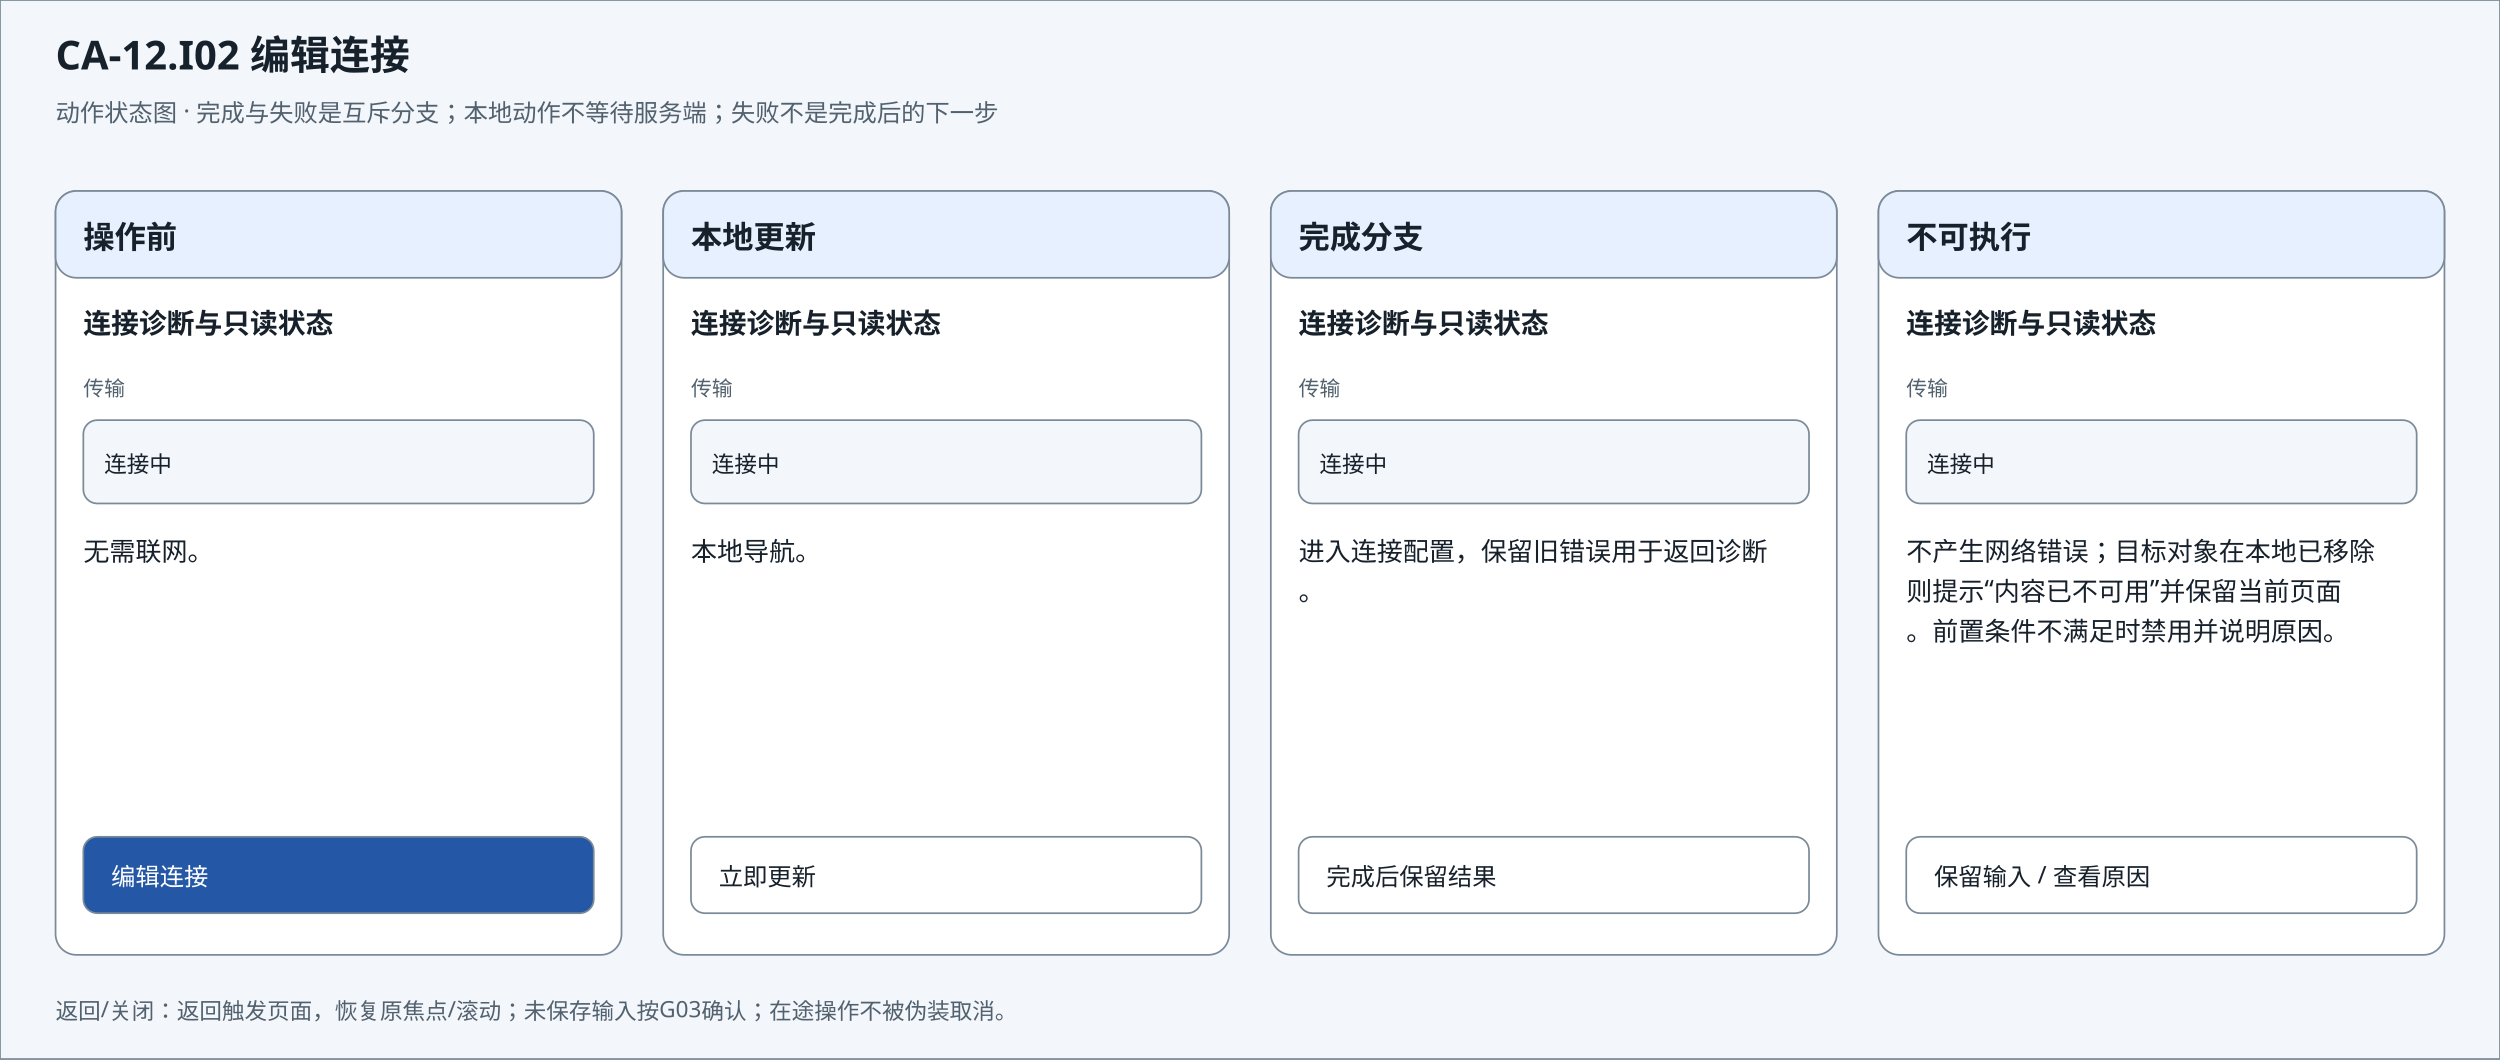
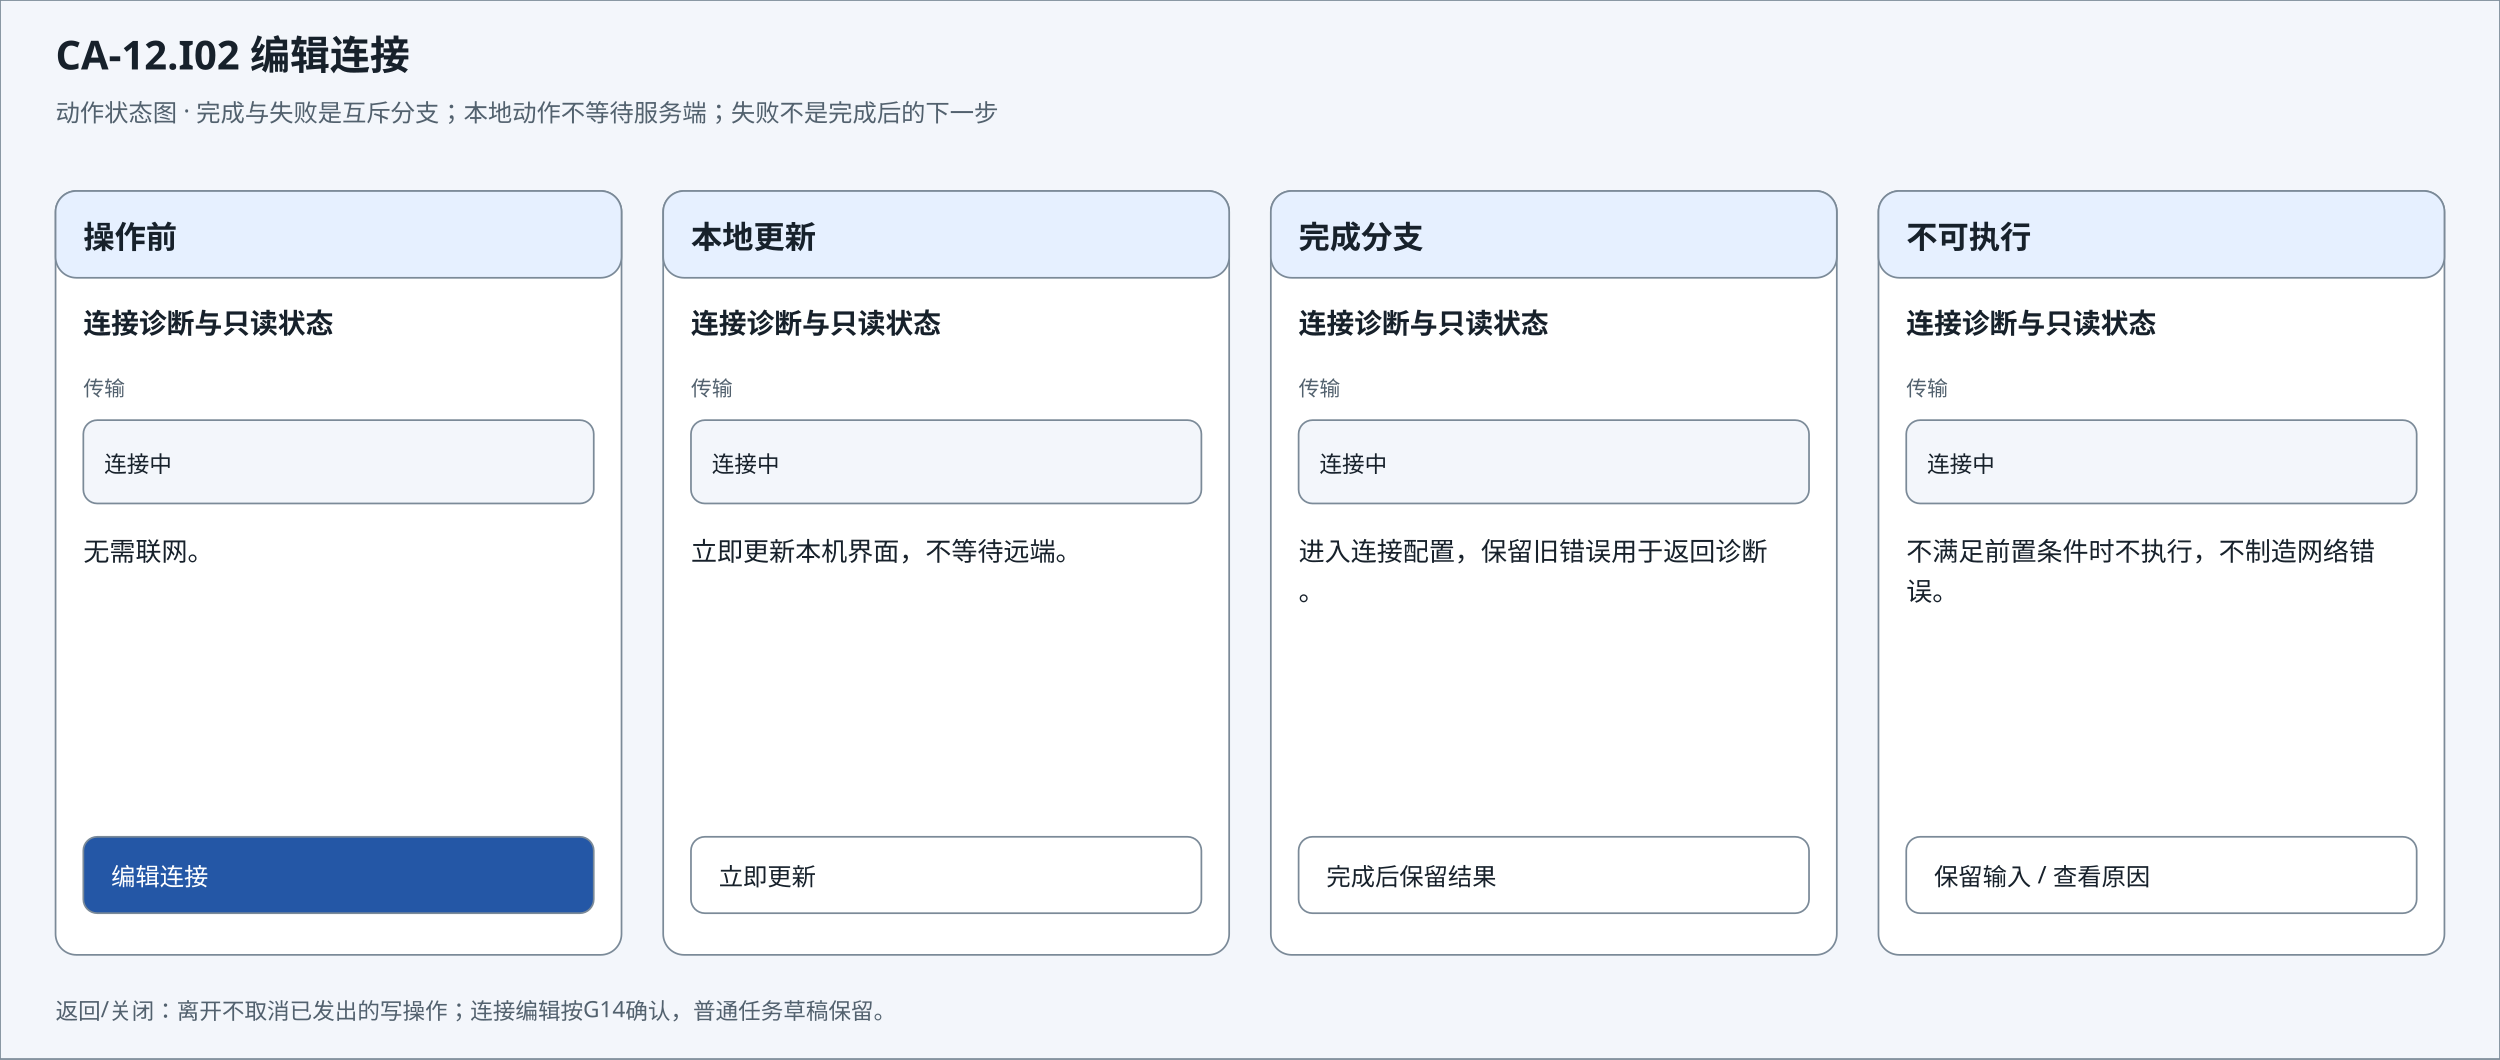
<svg xmlns="http://www.w3.org/2000/svg" width="1440" height="610" viewBox="0 0 1440 610" role="img">
  <style>text{font-family:"Microsoft YaHei","Segoe UI",sans-serif}</style>
  <rect x="0" y="0" width="1440" height="610" rx="0" fill="#F3F6FB" stroke="#7B8A98" />
  <text x="32" y="40" font-size="23" fill="#17212B" font-weight="600">CA-12.I02  编辑连接</text>
  <text x="32" y="70" font-size="14" fill="#52616E" font-weight="400">动作状态图 · 完成与失败是互斥分支；本地动作不等待服务端；失败不是完成后的下一步</text>
  <rect x="32" y="110" width="326" height="440" rx="12" fill="#FFFFFF" stroke="#7B8A98" />
  <rect x="32" y="110" width="326" height="50" rx="12" fill="#E6F0FF" stroke="#7B8A98" />
  <text x="48" y="143" font-size="18" fill="#17212B" font-weight="600">操作前</text>
  <text x="48" y="192" font-size="16" fill="#17212B" font-weight="600">连接诊断与只读状态</text>
  <text x="48" y="228" font-size="12" fill="#52616E" font-weight="400">传输</text>
  <rect x="48" y="242" width="294" height="48" rx="8" fill="#F3F6FB" stroke="#7B8A98" />
  <text x="60" y="272" font-size="13" fill="#17212B" font-weight="400">连接中</text>
  <text x="48" y="323" font-size="15" fill="#17212B" font-weight="400">无需联网。</text>
  <rect x="48" y="482" width="294" height="44" rx="8" fill="#2457A6" stroke="#7B8A98" />
  <text x="64" y="510" font-size="14" fill="#FFFFFF" font-weight="400">编辑连接</text>
  <rect x="382" y="110" width="326" height="440" rx="12" fill="#FFFFFF" stroke="#7B8A98" />
  <rect x="382" y="110" width="326" height="50" rx="12" fill="#E6F0FF" stroke="#7B8A98" />
  <text x="398" y="143" font-size="18" fill="#17212B" font-weight="600">本地更新</text>
  <text x="398" y="192" font-size="16" fill="#17212B" font-weight="600">连接诊断与只读状态</text>
  <text x="398" y="228" font-size="12" fill="#52616E" font-weight="400">传输</text>
  <rect x="398" y="242" width="294" height="48" rx="8" fill="#F3F6FB" stroke="#7B8A98" />
  <text x="410" y="272" font-size="13" fill="#17212B" font-weight="400">连接中</text>
-   <text x="398" y="323" font-size="15" fill="#17212B" font-weight="400">本地导航。</text>
+   <text x="398" y="323" font-size="15" fill="#17212B" font-weight="400">立即更新本机界面，不等待远端。</text>
  <rect x="398" y="482" width="294" height="44" rx="8" fill="#FFFFFF" stroke="#7B8A98" />
  <text x="414" y="510" font-size="14" fill="#17212B" font-weight="400">立即更新</text>
  <rect x="732" y="110" width="326" height="440" rx="12" fill="#FFFFFF" stroke="#7B8A98" />
  <rect x="732" y="110" width="326" height="50" rx="12" fill="#E6F0FF" stroke="#7B8A98" />
  <text x="748" y="143" font-size="18" fill="#17212B" font-weight="600">完成分支</text>
  <text x="748" y="192" font-size="16" fill="#17212B" font-weight="600">连接诊断与只读状态</text>
  <text x="748" y="228" font-size="12" fill="#52616E" font-weight="400">传输</text>
  <rect x="748" y="242" width="294" height="48" rx="8" fill="#F3F6FB" stroke="#7B8A98" />
  <text x="760" y="272" font-size="13" fill="#17212B" font-weight="400">连接中</text>
  <text x="748" y="323" font-size="15" fill="#17212B" font-weight="400">进入连接配置，保留旧错误用于返回诊断</text>
  <text x="748" y="346" font-size="15" fill="#17212B" font-weight="400">。</text>
  <rect x="748" y="482" width="294" height="44" rx="8" fill="#FFFFFF" stroke="#7B8A98" />
  <text x="764" y="510" font-size="14" fill="#17212B" font-weight="400">完成后保留结果</text>
  <rect x="1082" y="110" width="326" height="440" rx="12" fill="#FFFFFF" stroke="#7B8A98" />
  <rect x="1082" y="110" width="326" height="50" rx="12" fill="#E6F0FF" stroke="#7B8A98" />
  <text x="1098" y="143" font-size="18" fill="#17212B" font-weight="600">不可执行</text>
  <text x="1098" y="192" font-size="16" fill="#17212B" font-weight="600">连接诊断与只读状态</text>
  <text x="1098" y="228" font-size="12" fill="#52616E" font-weight="400">传输</text>
  <rect x="1098" y="242" width="294" height="48" rx="8" fill="#F3F6FB" stroke="#7B8A98" />
  <text x="1110" y="272" font-size="13" fill="#17212B" font-weight="400">连接中</text>
-   <text x="1098" y="323" font-size="15" fill="#17212B" font-weight="400">不产生网络错误；目标对象在本地已移除</text>
-   <text x="1098" y="346" font-size="15" fill="#17212B" font-weight="400">则提示“内容已不可用”并保留当前页面</text>
-   <text x="1098" y="369" font-size="15" fill="#17212B" font-weight="400">。前置条件不满足时禁用并说明原因。</text>
+   <text x="1098" y="323" font-size="15" fill="#17212B" font-weight="400">不满足前置条件时不执行，不制造网络错</text>
+   <text x="1098" y="346" font-size="15" fill="#17212B" font-weight="400">误。</text>
  <rect x="1098" y="482" width="294" height="44" rx="8" fill="#FFFFFF" stroke="#7B8A98" />
  <text x="1114" y="510" font-size="14" fill="#17212B" font-weight="400">保留输入 / 查看原因</text>
-   <text x="32" y="587" font-size="13" fill="#52616E" font-weight="400">返回/关闭：返回触发页面，恢复原焦点/滚动；未保存输入按G03确认；在途操作不被伪装取消。</text>
+   <text x="32" y="587" font-size="13" fill="#52616E" font-weight="400">返回/关闭：离开不取消已发出的写操作；连接编辑按G14确认，普通任务草稿保留。</text>
</svg>
